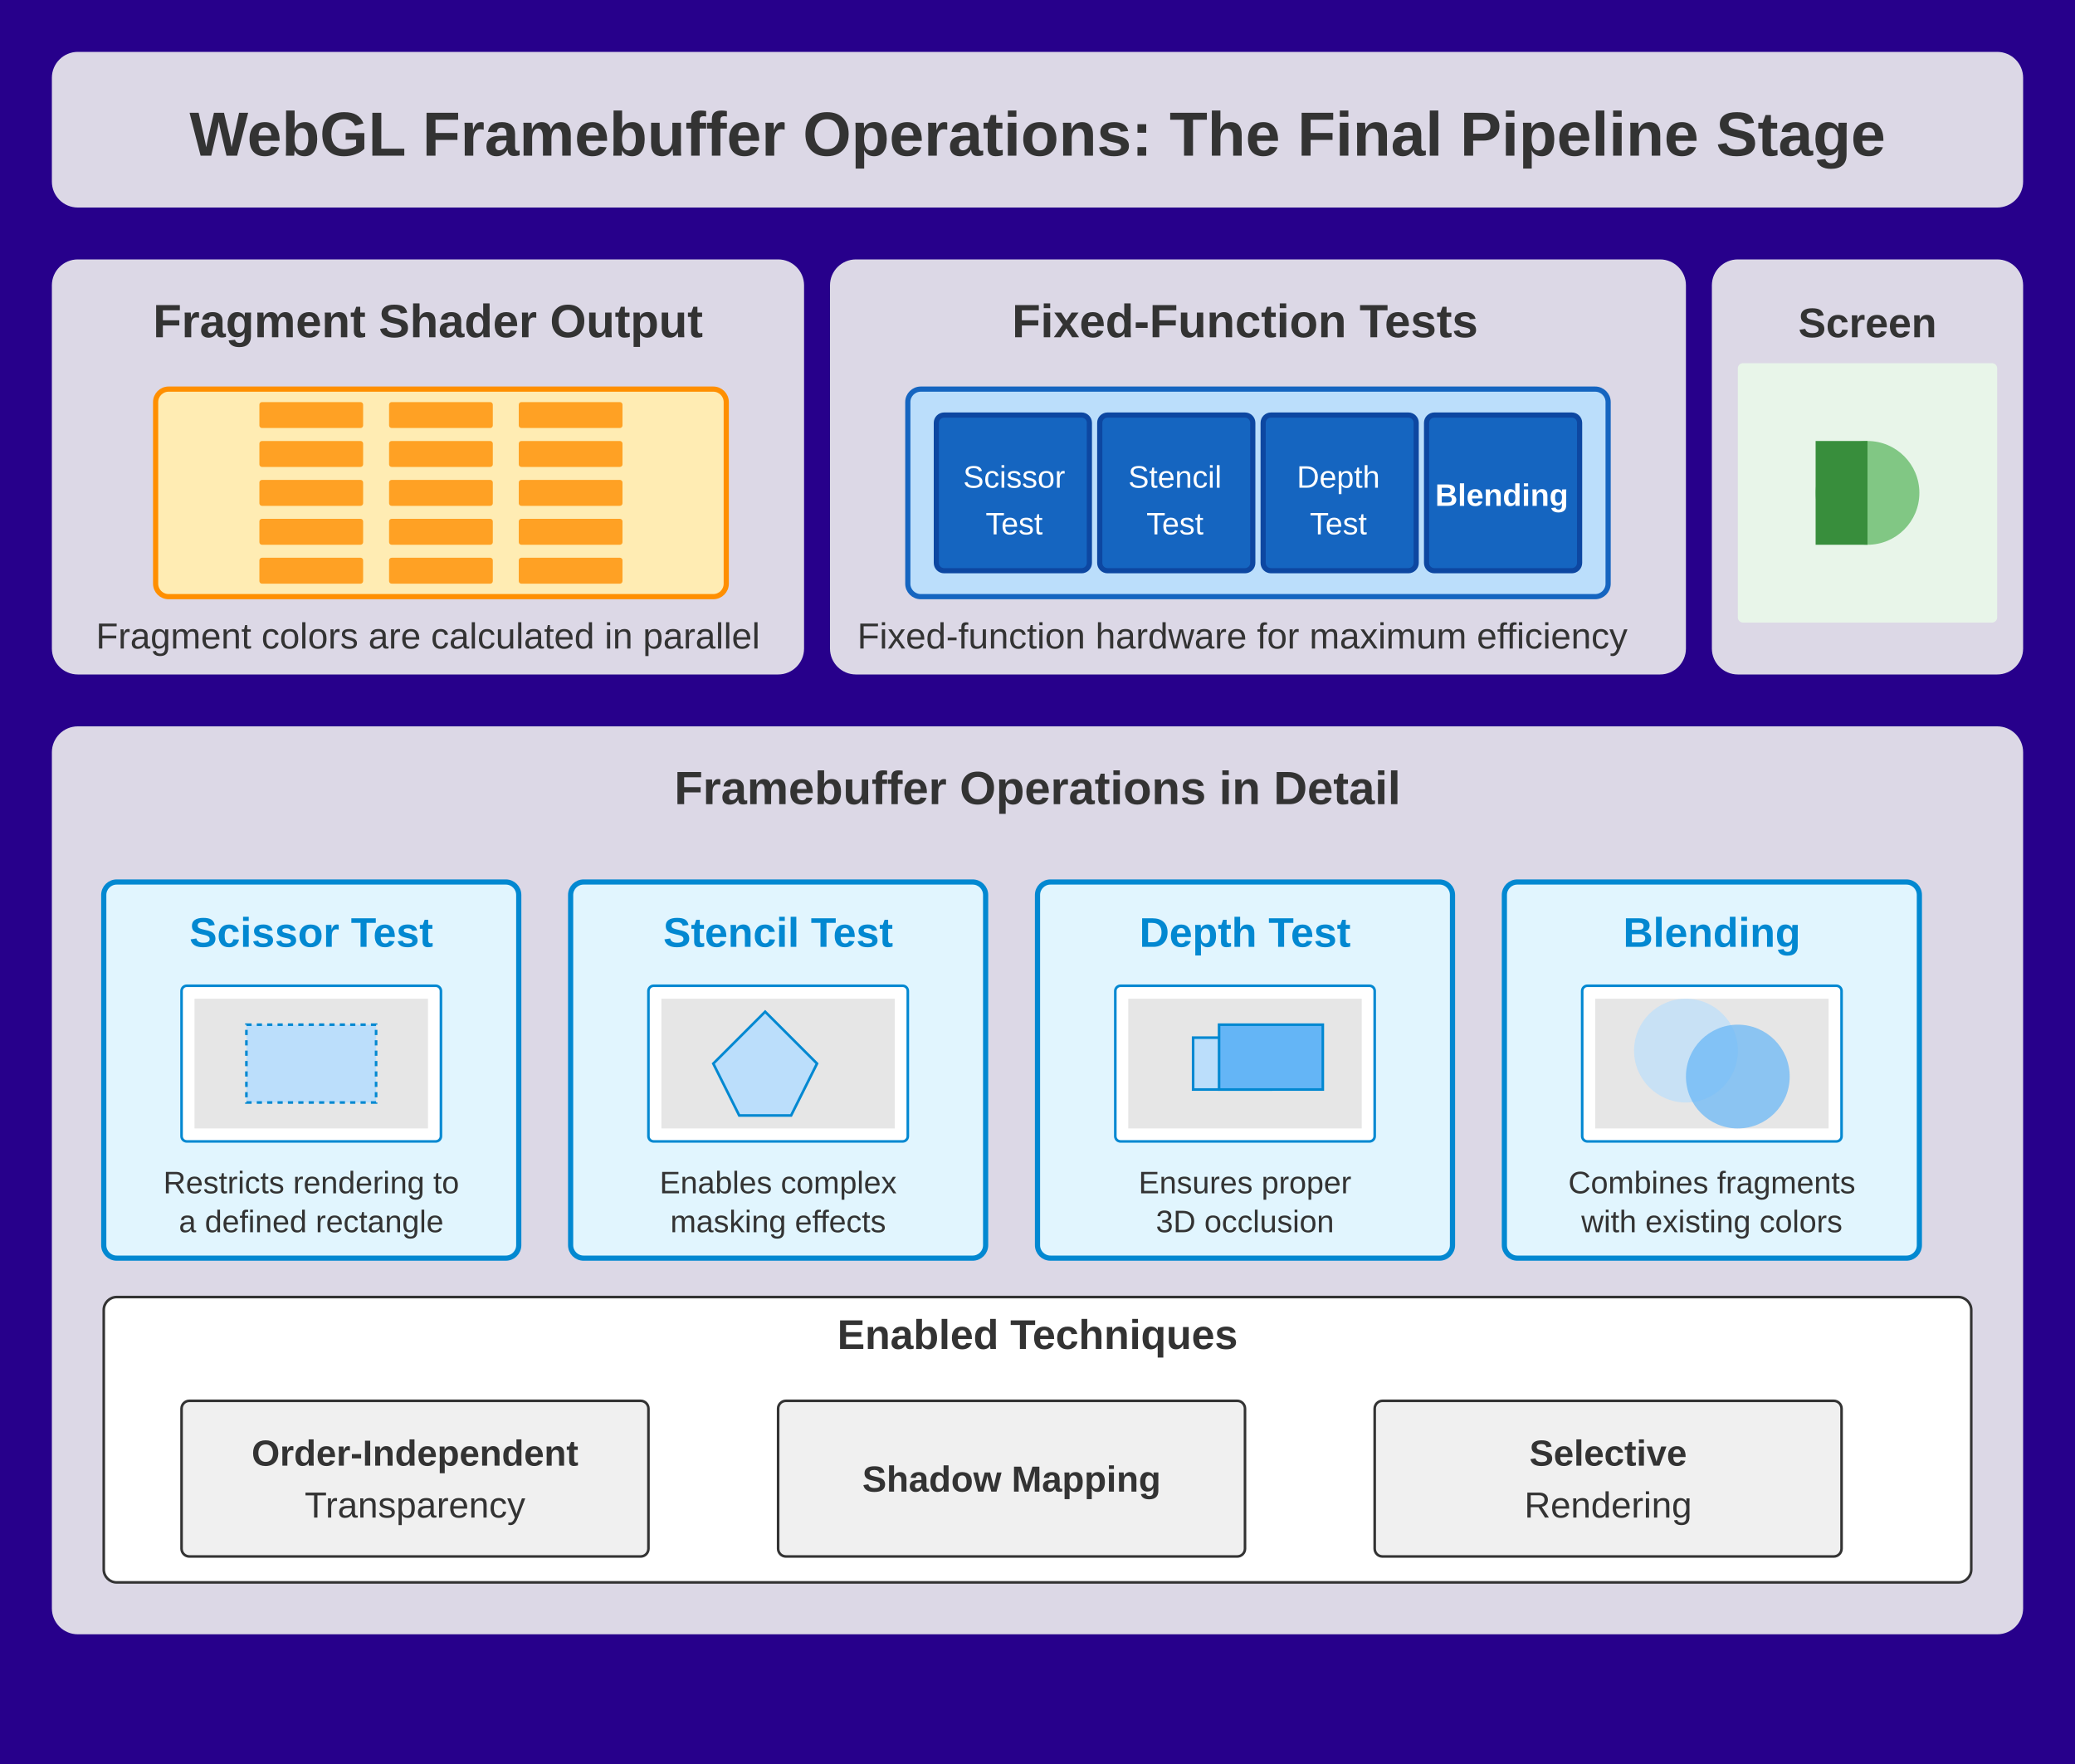
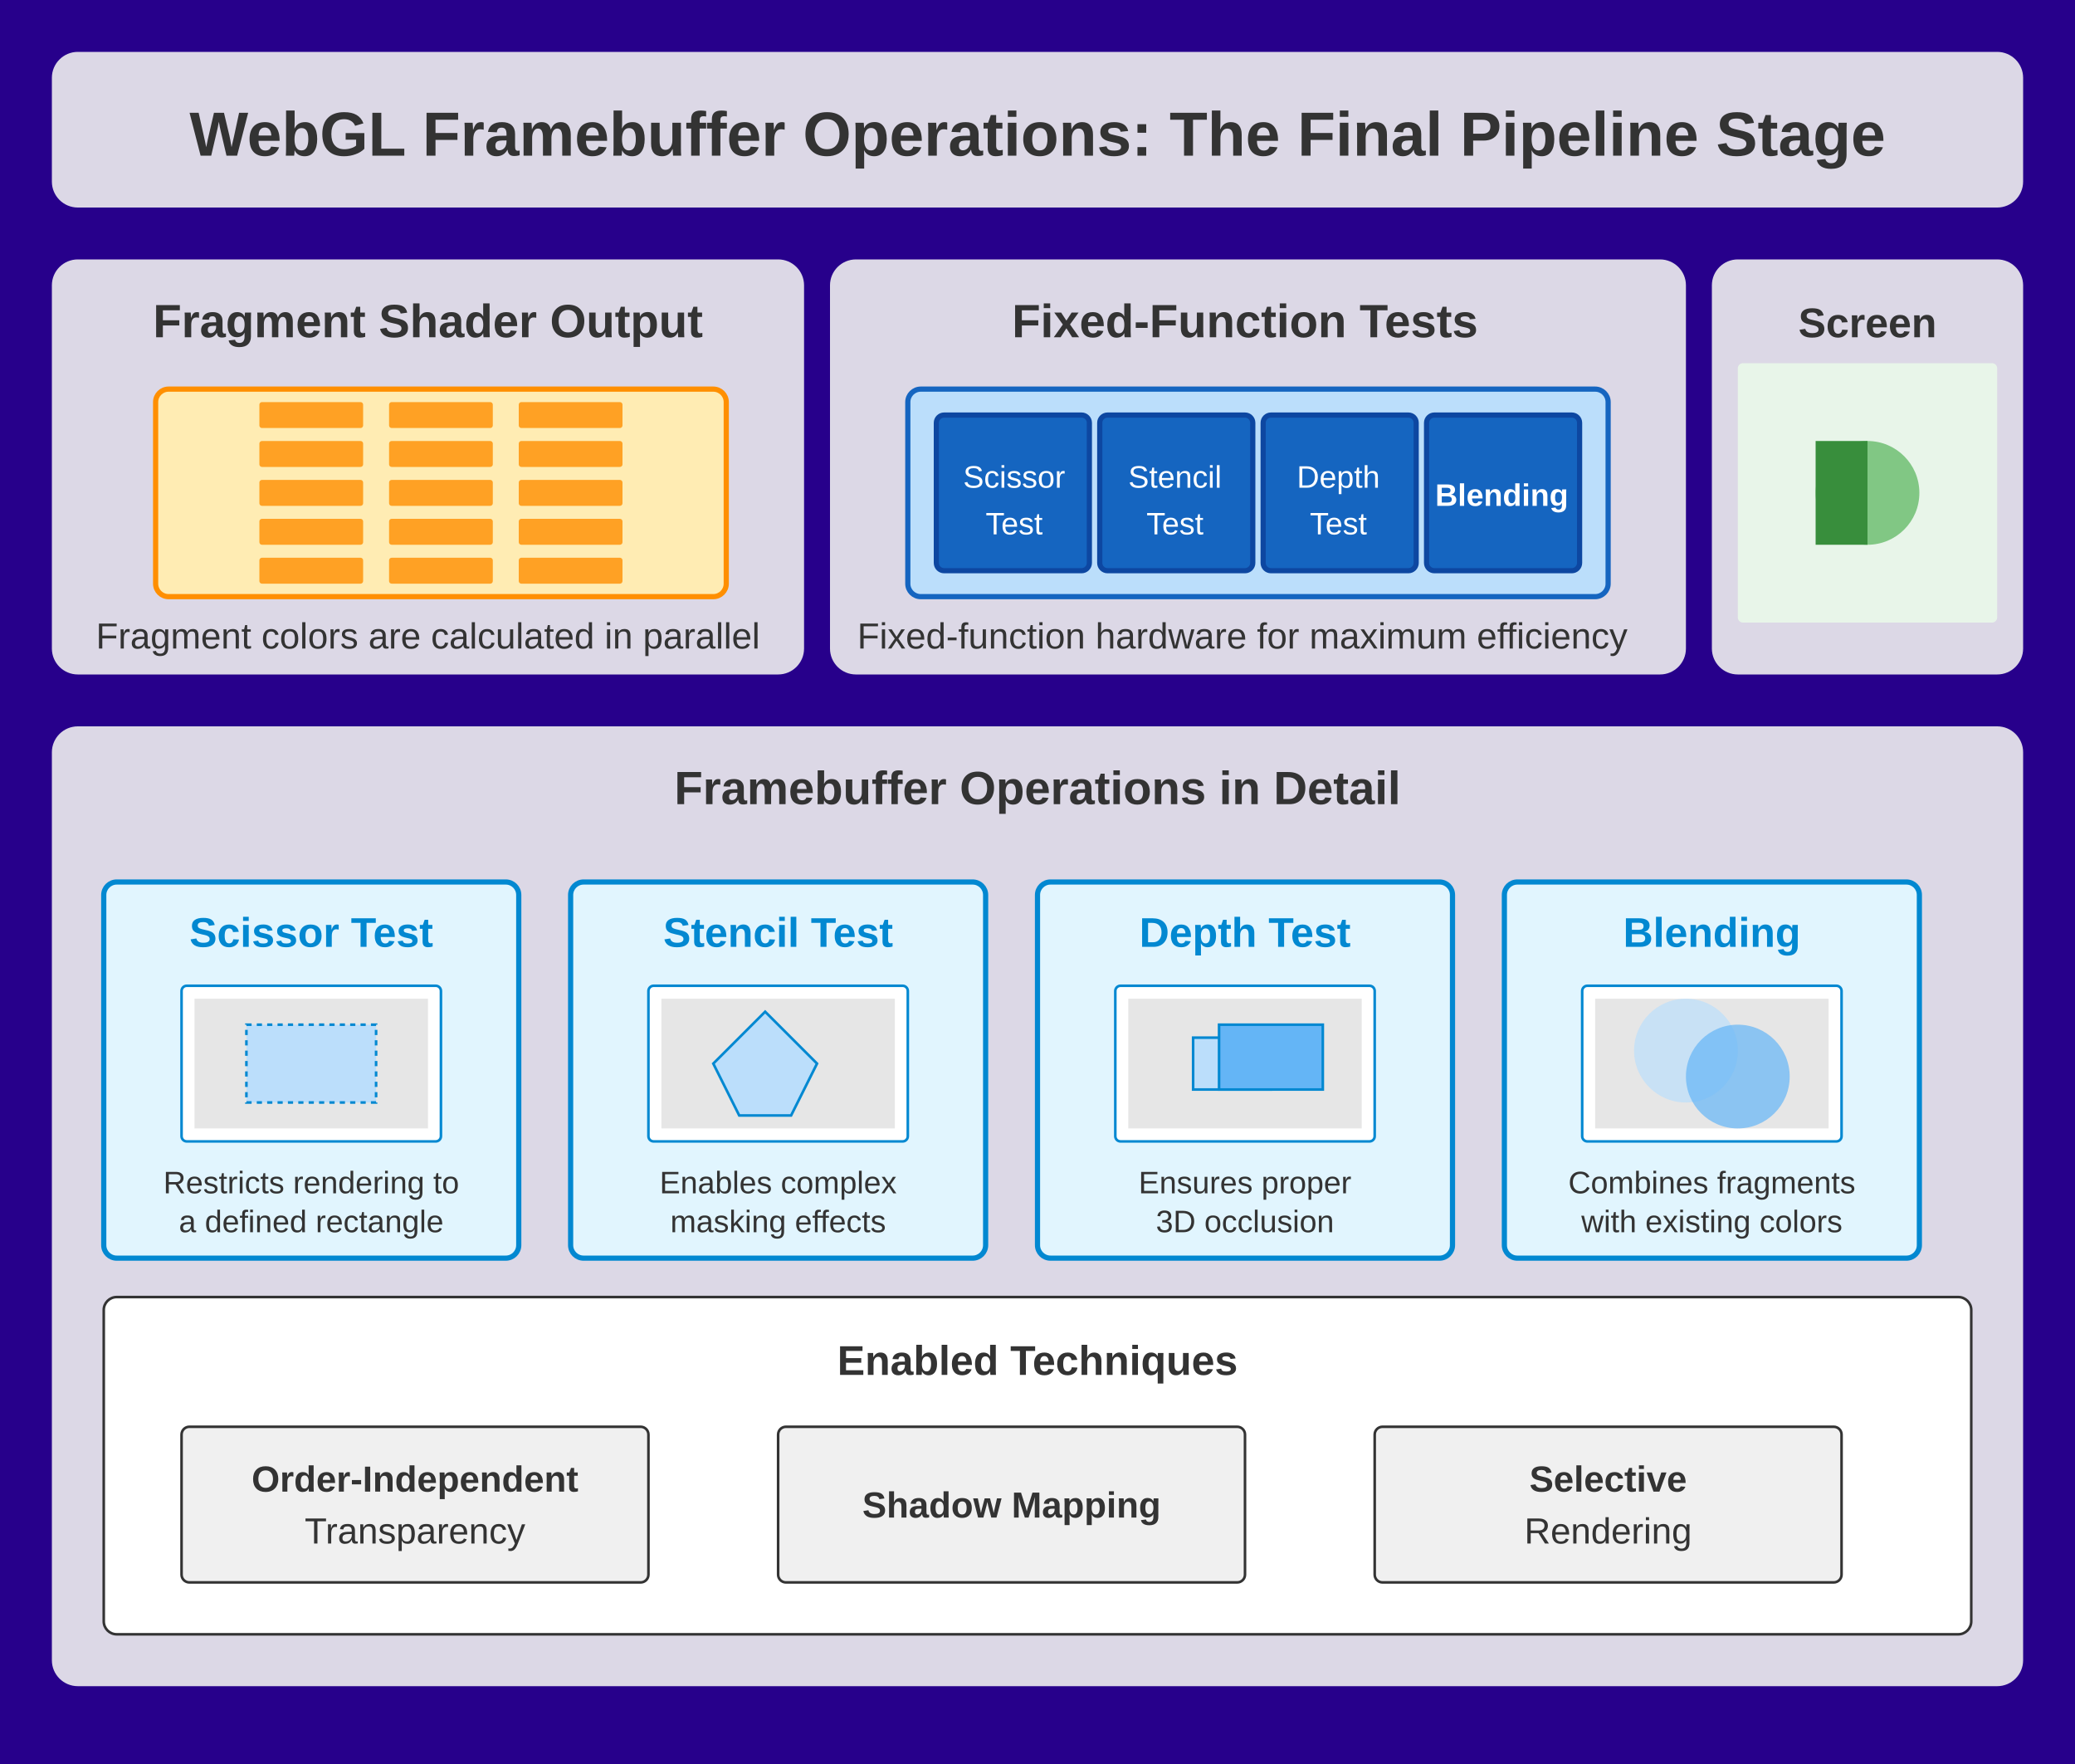
<svg xmlns="http://www.w3.org/2000/svg" width="800" height="680" viewBox="0 0 800 680">
  <rect width="800" height="680" fill="#27008b" />
  <rect x="20" y="20" width="760" height="60" rx="10" ry="10" fill="#f0f0f0" opacity="0.9" />
  <text x="400" y="60" font-family="Arial, sans-serif" font-size="24" text-anchor="middle" font-weight="bold" fill="#333">
    WebGL Framebuffer Operations: The Final Pipeline Stage
  </text>
  <g transform="translate(20,100)">
    <rect width="290" height="160" rx="10" ry="10" fill="#f0f0f0" opacity="0.9" />
    <text x="145" y="30" font-family="Arial, sans-serif" font-size="18" text-anchor="middle" font-weight="bold" fill="#333">
      Fragment Shader Output
    </text>
    <rect x="40" y="50" width="220" height="80" rx="5" ry="5" fill="#ffecb3" stroke="#ff8f00" stroke-width="2" />
    <g transform="translate(80,55)">
      <rect x="0" y="0" width="40" height="10" rx="1" ry="1" fill="#ff8f00" opacity="0.8" />
      <rect x="0" y="15" width="40" height="10" rx="1" ry="1" fill="#ff8f00" opacity="0.8" />
      <rect x="0" y="30" width="40" height="10" rx="1" ry="1" fill="#ff8f00" opacity="0.8" />
      <rect x="0" y="45" width="40" height="10" rx="1" ry="1" fill="#ff8f00" opacity="0.8" />
      <rect x="0" y="60" width="40" height="10" rx="1" ry="1" fill="#ff8f00" opacity="0.8" />
      <rect x="50" y="0" width="40" height="10" rx="1" ry="1" fill="#ff8f00" opacity="0.8" />
      <rect x="50" y="15" width="40" height="10" rx="1" ry="1" fill="#ff8f00" opacity="0.8" />
      <rect x="50" y="30" width="40" height="10" rx="1" ry="1" fill="#ff8f00" opacity="0.8" />
      <rect x="50" y="45" width="40" height="10" rx="1" ry="1" fill="#ff8f00" opacity="0.8" />
      <rect x="50" y="60" width="40" height="10" rx="1" ry="1" fill="#ff8f00" opacity="0.8" />
      <rect x="100" y="0" width="40" height="10" rx="1" ry="1" fill="#ff8f00" opacity="0.8" />
      <rect x="100" y="15" width="40" height="10" rx="1" ry="1" fill="#ff8f00" opacity="0.8" />
      <rect x="100" y="30" width="40" height="10" rx="1" ry="1" fill="#ff8f00" opacity="0.8" />
      <rect x="100" y="45" width="40" height="10" rx="1" ry="1" fill="#ff8f00" opacity="0.8" />
      <rect x="100" y="60" width="40" height="10" rx="1" ry="1" fill="#ff8f00" opacity="0.8" />
    </g>
    <text x="145" y="150" font-family="Arial, sans-serif" font-size="14" text-anchor="middle" fill="#333">
      Fragment colors are calculated in parallel
    </text>
  </g>
  <g transform="translate(320,100)">
    <rect width="330" height="160" rx="10" ry="10" fill="#f0f0f0" opacity="0.9" />
    <text x="160" y="30" font-family="Arial, sans-serif" font-size="18" text-anchor="middle" font-weight="bold" fill="#333">
      Fixed-Function Tests
    </text>
    <rect x="30" y="50" width="270" height="80" rx="5" ry="5" fill="#bbdefb" stroke="#1565c0" stroke-width="2" />
    <g transform="translate(40,60)">
      <rect x="1" y="0" width="59" height="60" rx="3" ry="3" fill="#1565c0" stroke="#0d47a1" stroke-width="2" />
      <text x="31" y="28" font-family="Arial, sans-serif" font-size="12" text-anchor="middle" fill="white">
        Scissor
      </text>
      <text x="31" y="46" font-family="Arial, sans-serif" font-size="12" text-anchor="middle" fill="white">
        Test
      </text>
      <rect x="64" y="0" width="59" height="60" rx="3" ry="3" fill="#1565c0" stroke="#0d47a1" stroke-width="2" />
      <text x="93" y="28" font-family="Arial, sans-serif" font-size="12" text-anchor="middle" fill="white">
        Stencil
      </text>
      <text x="93" y="46" font-family="Arial, sans-serif" font-size="12" text-anchor="middle" fill="white">
        Test
      </text>
      <rect x="127" y="0" width="59" height="60" rx="3" ry="3" fill="#1565c0" stroke="#0d47a1" stroke-width="2" />
      <text x="156" y="28" font-family="Arial, sans-serif" font-size="12" text-anchor="middle" fill="white">
        Depth
      </text>
      <text x="156" y="46" font-family="Arial, sans-serif" font-size="12" text-anchor="middle" fill="white">
        Test
      </text>
      <rect x="190" y="0" width="59" height="60" rx="3" ry="3" fill="#1565c0" stroke="#0d47a1" stroke-width="2" />
      <text x="219" y="35" font-family="Arial, sans-serif" font-size="12" text-anchor="middle" fill="white" font-weight="bold">
        Blending
      </text>
    </g>
    <text x="159" y="150" font-family="Arial, sans-serif" font-size="14" text-anchor="middle" fill="#333">
      Fixed-function hardware for maximum efficiency
    </text>
  </g>
  <g transform="translate(660,100)">
    <rect width="120" height="160" rx="10" ry="10" fill="#f0f0f0" opacity="0.9" />
    <text x="60" y="30" font-family="Arial, sans-serif" font-size="16" text-anchor="middle" font-weight="bold" fill="#333">
      Screen
    </text>
    <rect x="10" y="40" width="100" height="100" rx="2" ry="2" fill="#e8f5e9" />
    <circle cx="60" cy="90" r="20" fill="#81c784" />
    <rect x="40" y="70" width="20" height="40" fill="#388e3c" />
  </g>
  <g transform="translate(20,280)">
-     <rect width="760" height="350" rx="10" ry="10" fill="#f0f0f0" opacity="0.9" />
+     <rect width="760" height="370" rx="10" ry="10" fill="#f0f0f0" opacity="0.9" />
    <text x="380" y="30" font-family="Arial, sans-serif" font-size="18" text-anchor="middle" font-weight="bold" fill="#333">
      Framebuffer Operations in Detail
    </text>
    <g transform="translate(20,60)">
      <rect width="160" height="145" rx="5" ry="5" fill="#e1f5fe" stroke="#0288d1" stroke-width="2" />
      <text x="80" y="25" font-family="Arial, sans-serif" font-size="16" text-anchor="middle" font-weight="bold" fill="#0288d1">
        Scissor Test
      </text>
      <rect x="30" y="40" width="100" height="60" rx="2" ry="2" fill="white" stroke="#0288d1" stroke-width="1" />
      <rect x="35" y="45" width="90" height="50" fill="#e6e6e6" />
      <rect x="55" y="55" width="50" height="30" fill="#bbdefb" stroke="#0288d1" stroke-width="1" stroke-dasharray="2,2" />
      <text x="80" y="120" font-family="Arial, sans-serif" font-size="12" text-anchor="middle" fill="#333">
        Restricts rendering to
      </text>
      <text x="80" y="135" font-family="Arial, sans-serif" font-size="12" text-anchor="middle" fill="#333">
        a defined rectangle
      </text>
    </g>
    <g transform="translate(200,60)">
      <rect width="160" height="145" rx="5" ry="5" fill="#e1f5fe" stroke="#0288d1" stroke-width="2" />
      <text x="80" y="25" font-family="Arial, sans-serif" font-size="16" text-anchor="middle" font-weight="bold" fill="#0288d1">
        Stencil Test
      </text>
      <rect x="30" y="40" width="100" height="60" rx="2" ry="2" fill="white" stroke="#0288d1" stroke-width="1" />
      <rect x="35" y="45" width="90" height="50" fill="#e6e6e6" />
      <path d="M 55,70 L 75,50 L 95,70 L 85,90 L 65,90 Z" fill="#bbdefb" stroke="#0288d1" stroke-width="1" />
      <text x="80" y="120" font-family="Arial, sans-serif" font-size="12" text-anchor="middle" fill="#333">
        Enables complex
      </text>
      <text x="80" y="135" font-family="Arial, sans-serif" font-size="12" text-anchor="middle" fill="#333">
        masking effects
      </text>
    </g>
    <g transform="translate(380,60)">
      <rect width="160" height="145" rx="5" ry="5" fill="#e1f5fe" stroke="#0288d1" stroke-width="2" />
      <text x="80" y="25" font-family="Arial, sans-serif" font-size="16" text-anchor="middle" font-weight="bold" fill="#0288d1">
        Depth Test
      </text>
      <rect x="30" y="40" width="100" height="60" rx="2" ry="2" fill="white" stroke="#0288d1" stroke-width="1" />
      <rect x="35" y="45" width="90" height="50" fill="#e6e6e6" />
      <rect x="60" y="60" width="30" height="20" fill="#bbdefb" stroke="#0288d1" stroke-width="1" />
      <rect x="70" y="55" width="40" height="25" fill="#64b5f6" stroke="#0288d1" stroke-width="1" />
      <text x="80" y="120" font-family="Arial, sans-serif" font-size="12" text-anchor="middle" fill="#333">
        Ensures proper
      </text>
      <text x="80" y="135" font-family="Arial, sans-serif" font-size="12" text-anchor="middle" fill="#333">
        3D occlusion
      </text>
    </g>
    <g transform="translate(560,60)">
      <rect width="160" height="145" rx="5" ry="5" fill="#e1f5fe" stroke="#0288d1" stroke-width="2" />
      <text x="80" y="25" font-family="Arial, sans-serif" font-size="16" text-anchor="middle" font-weight="bold" fill="#0288d1">
        Blending
      </text>
      <rect x="30" y="40" width="100" height="60" rx="2" ry="2" fill="white" stroke="#0288d1" stroke-width="1" />
      <rect x="35" y="45" width="90" height="50" fill="#e6e6e6" />
      <circle cx="70" cy="65" r="20" fill="#bbdefb" opacity="0.7" />
      <circle cx="90" cy="75" r="20" fill="#64b5f6" opacity="0.7" />
      <text x="80" y="120" font-family="Arial, sans-serif" font-size="12" text-anchor="middle" fill="#333">
        Combines fragments
      </text>
      <text x="80" y="135" font-family="Arial, sans-serif" font-size="12" text-anchor="middle" fill="#333">
        with existing colors
      </text>
    </g>
-     <rect x="20" y="220" width="720" height="110" rx="5" ry="5" fill="white" stroke="#333" stroke-width="1" />
-     <text x="380" y="240" font-family="Arial, sans-serif" font-size="16" text-anchor="middle" font-weight="bold" fill="#333">
+     <rect x="20" y="220" width="720" height="130" rx="5" ry="5" fill="white" stroke="#333" stroke-width="1" />
+     <text x="380" y="250" font-family="Arial, sans-serif" font-size="16" text-anchor="middle" font-weight="bold" fill="#333">
      Enabled Techniques
    </text>
-     <g transform="translate(50,260)">
+     <g transform="translate(50,270)">
      <rect width="180" height="60" rx="3" ry="3" fill="#f0f0f0" stroke="#333" stroke-width="1" />
      <text x="90" y="25" font-family="Arial, sans-serif" font-size="14" text-anchor="middle" font-weight="bold" fill="#333">
        Order-Independent
      </text>
      <text x="90" y="45" font-family="Arial, sans-serif" font-size="14" text-anchor="middle" fill="#333">
        Transparency
      </text>
    </g>
-     <g transform="translate(280,260)">
+     <g transform="translate(280,270)">
      <rect width="180" height="60" rx="3" ry="3" fill="#f0f0f0" stroke="#333" stroke-width="1" />
      <text x="90" y="35" font-family="Arial, sans-serif" font-size="14" text-anchor="middle" font-weight="bold" fill="#333">
        Shadow Mapping
      </text>
    </g>
-     <g transform="translate(510,260)">
+     <g transform="translate(510,270)">
      <rect width="180" height="60" rx="3" ry="3" fill="#f0f0f0" stroke="#333" stroke-width="1" />
      <text x="90" y="25" font-family="Arial, sans-serif" font-size="14" text-anchor="middle" font-weight="bold" fill="#333">
        Selective
      </text>
      <text x="90" y="45" font-family="Arial, sans-serif" font-size="14" text-anchor="middle" fill="#333">
        Rendering
      </text>
    </g>
  </g>
</svg>
